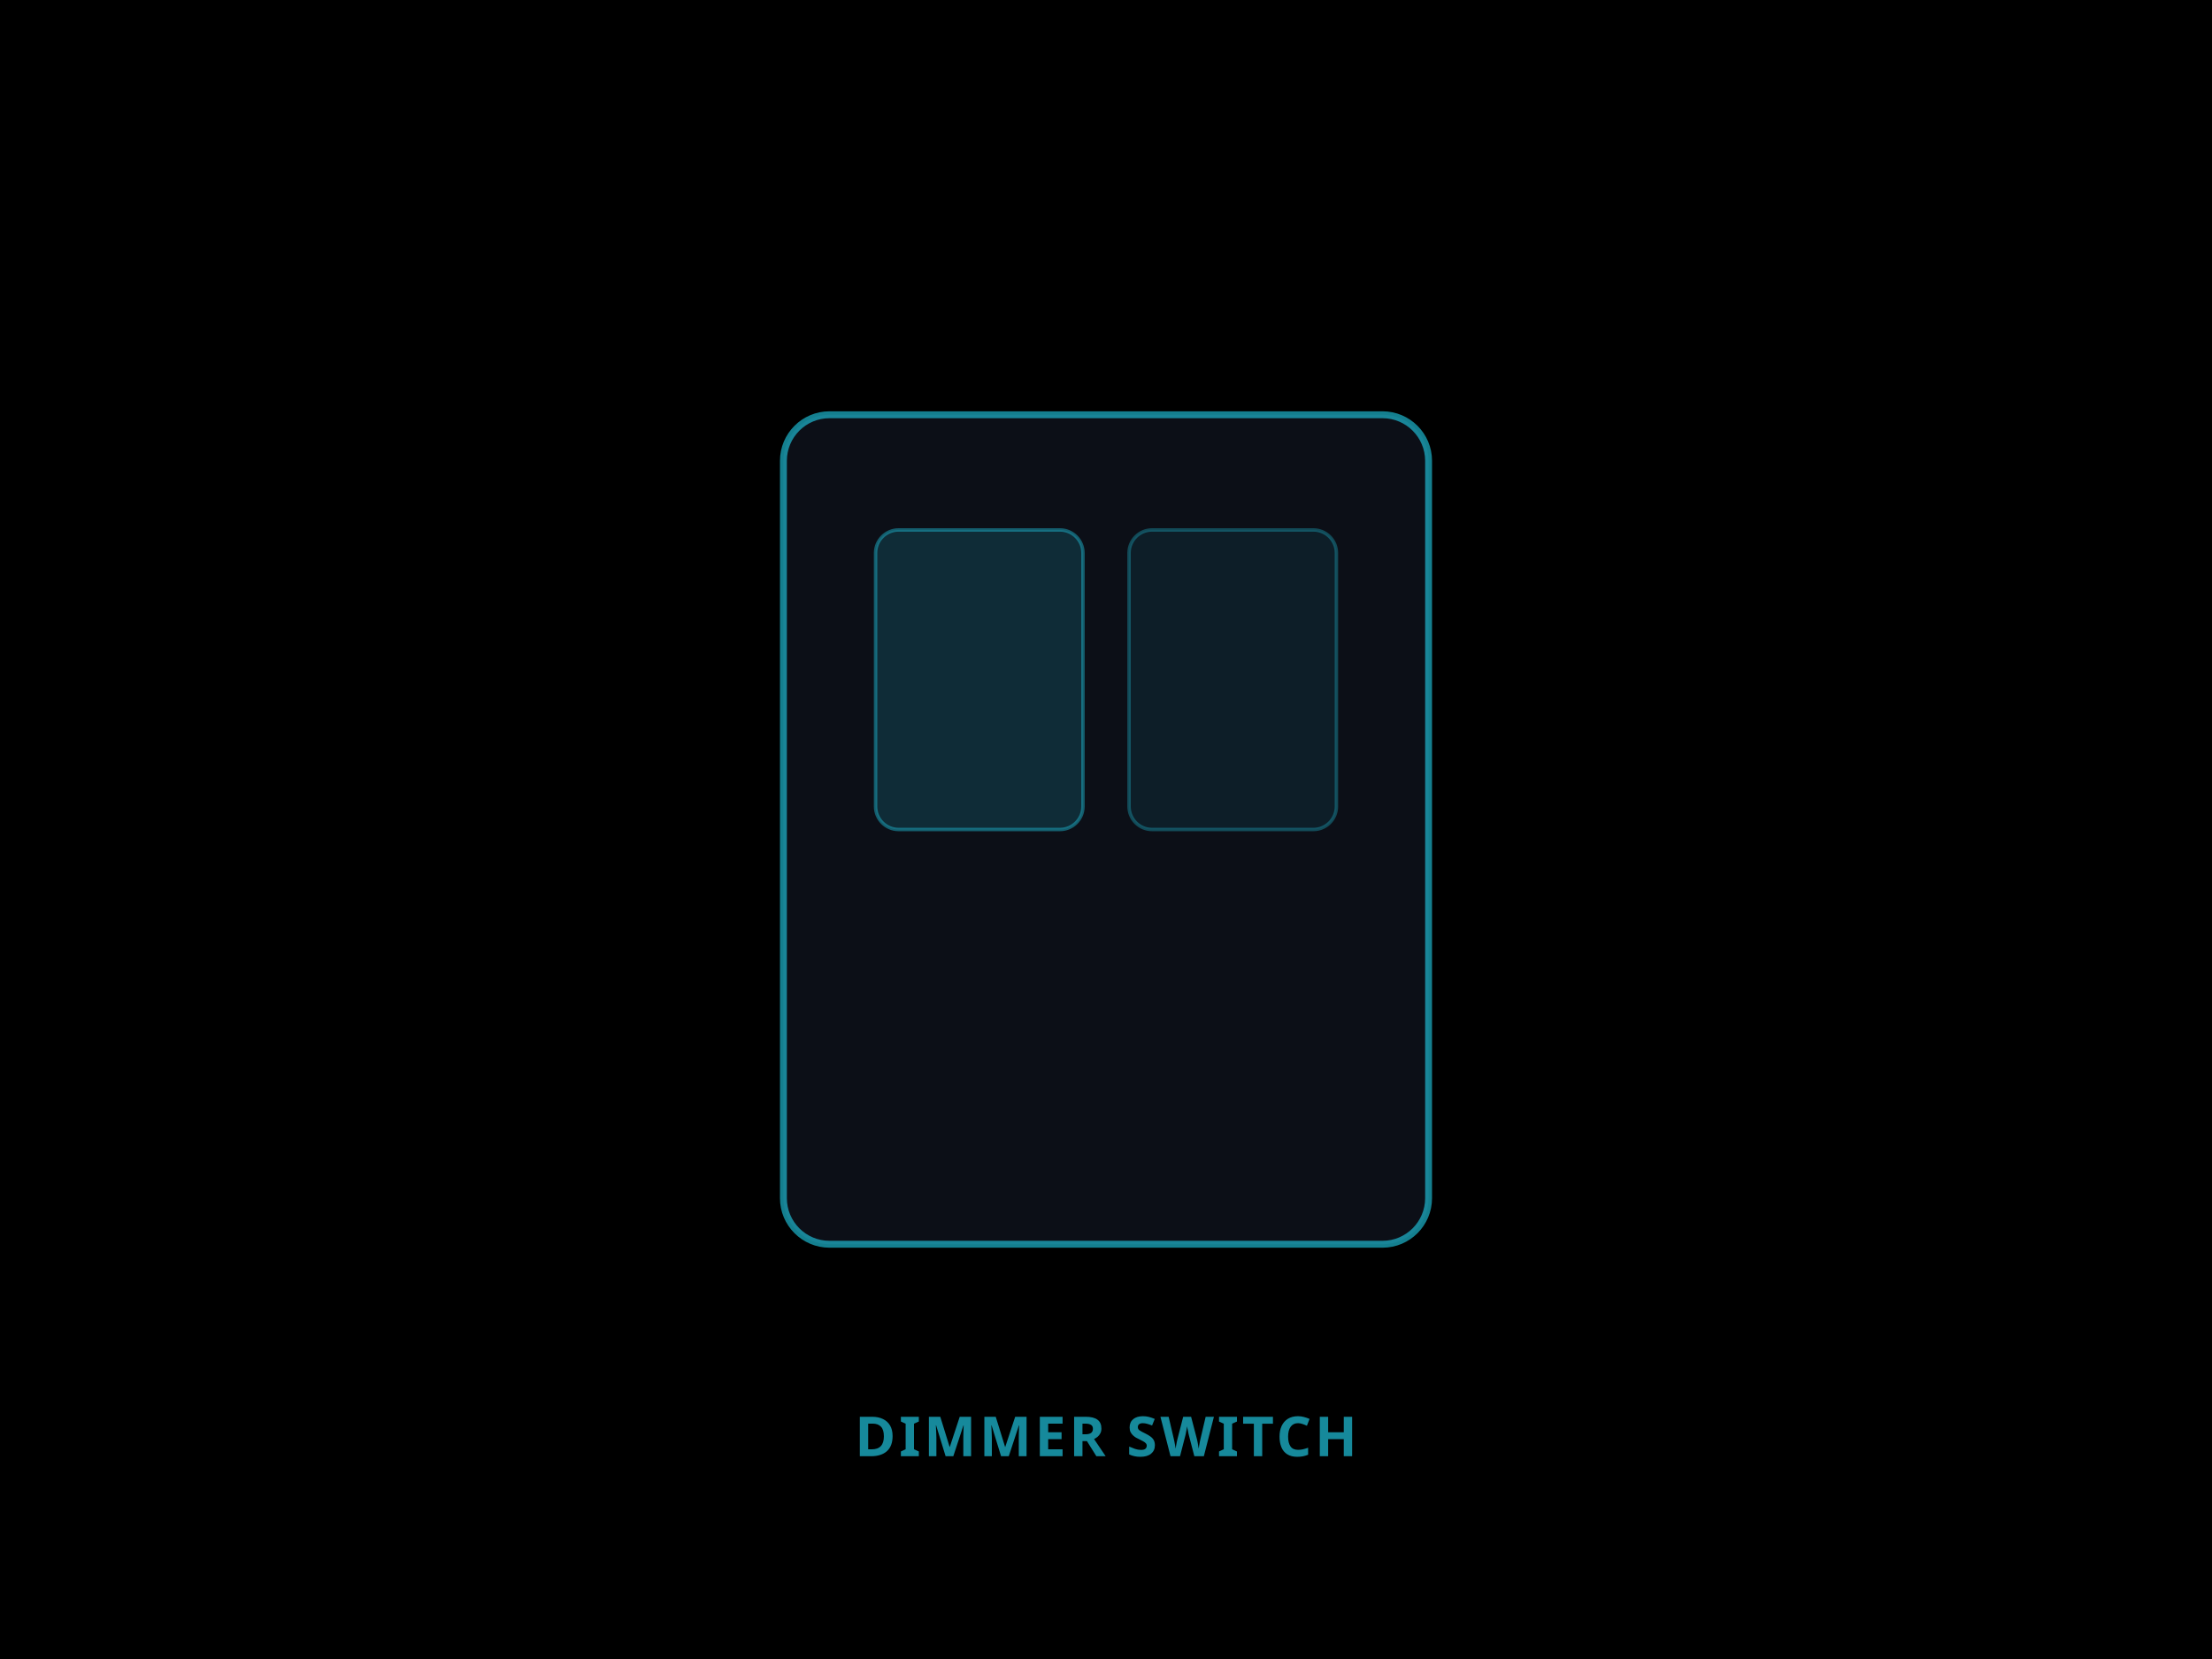
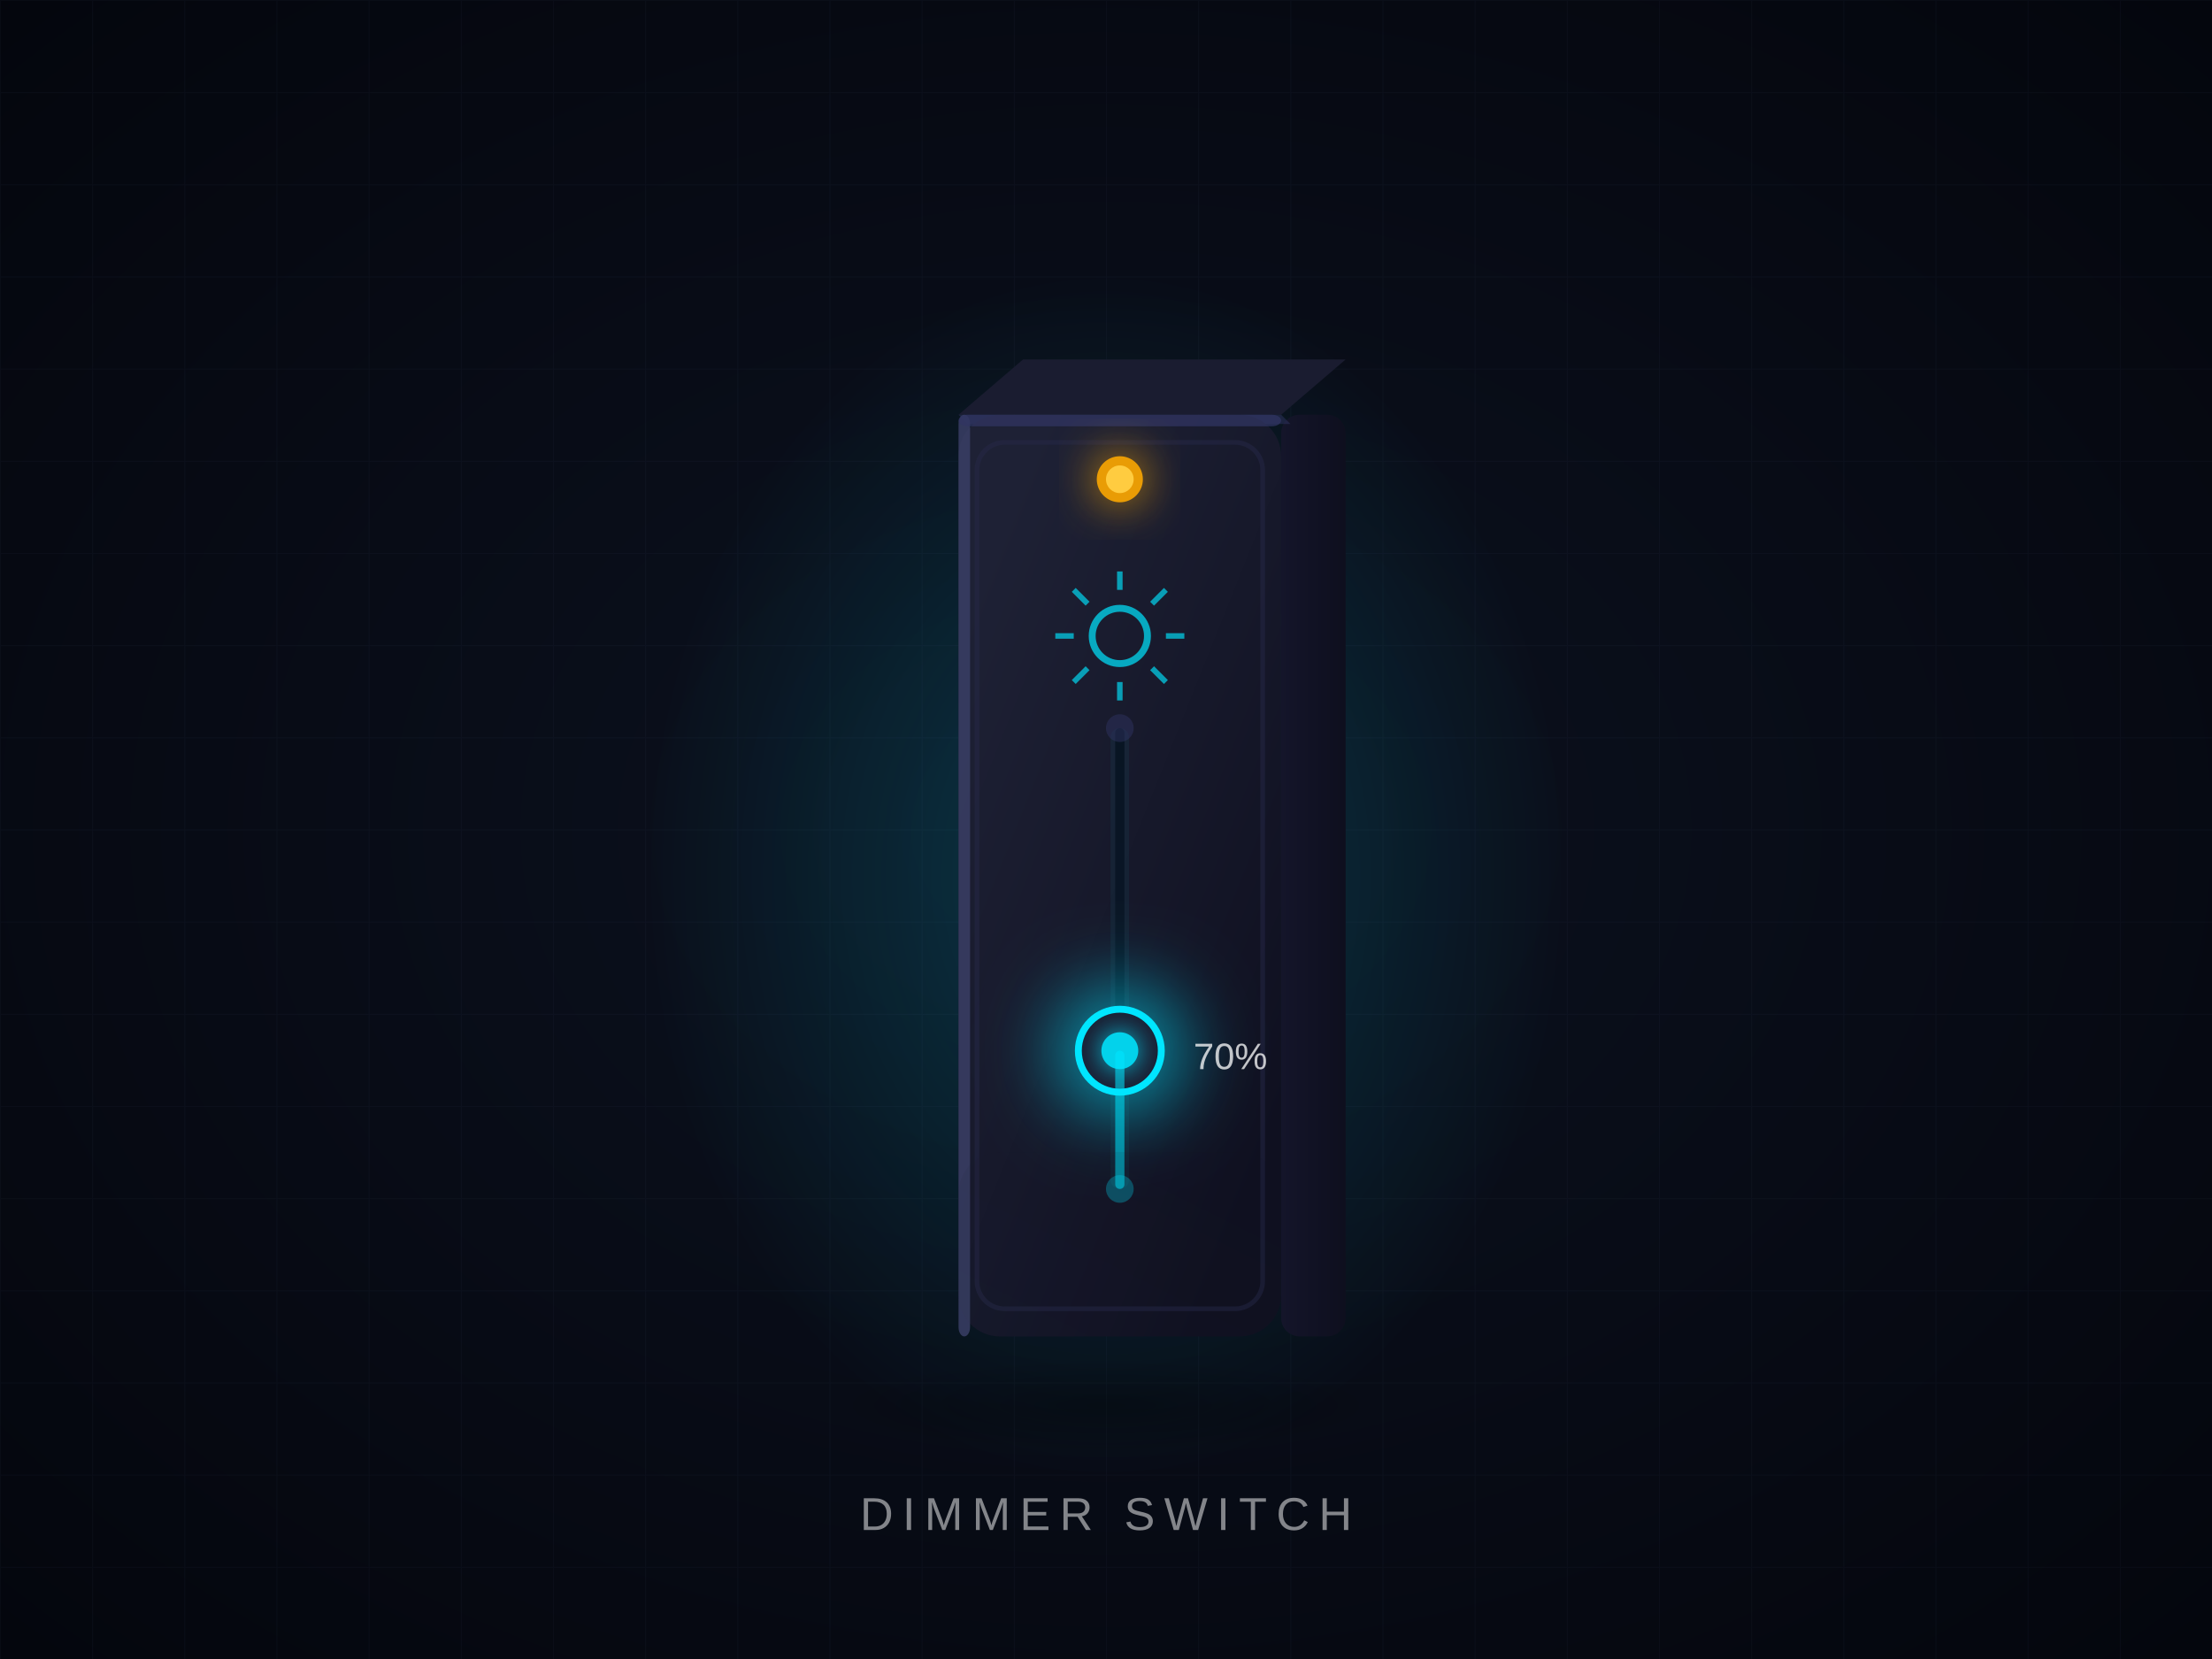
<svg xmlns="http://www.w3.org/2000/svg" viewBox="0 0 480 360">
  <defs>
-     <linearGradient id="bg-DIMMER SWITCH" x1="0" y1="0" x2="1" y2="1">
-       <stop offset="0%" stop-color="#05070d" />
-       <stop offset="100%" stop-color="#0c0f17" />
+     <radialGradient id="bgG" cx="50%" cy="50%" r="70%">
+       <stop offset="0%" stop-color="#0c1220" />
+       <stop offset="100%" stop-color="#04060d" />
+     </radialGradient>
+     <pattern id="gridPat" x="0" y="0" width="20" height="20" patternUnits="userSpaceOnUse">
+       <path d="M20,0 L0,0 0,20" fill="none" stroke="#6080c0" stroke-width="0.4" opacity="0.04" />
+     </pattern>
+     <linearGradient id="bodyG" x1="15%" y1="10%" x2="85%" y2="90%">
+       <stop offset="0%" stop-color="#1e2135" />
+       <stop offset="100%" stop-color="#0f1020" />
    </linearGradient>
-     <radialGradient id="gl-DIMMER SWITCH" cx="240" cy="180" r="180" gradientUnits="userSpaceOnUse">
-       <stop offset="0%" stop-color="#22d3ee" stop-opacity="0.14" />
-       <stop offset="100%" stop-color="#22d3ee" stop-opacity="0" />
+     <linearGradient id="sideG" x1="0%" y1="0%" x2="100%" y2="0%">
+       <stop offset="0%" stop-color="#14152a" />
+       <stop offset="100%" stop-color="#0e0f1e" />
+     </linearGradient>
+     <linearGradient id="trackG" x1="0%" y1="0%" x2="0%" y2="100%">
+       <stop offset="0%" stop-color="#080a18" />
+       <stop offset="100%" stop-color="#0c0e1e" />
+     </linearGradient>
+     <radialGradient id="cGlow" cx="50%" cy="50%" r="50%">
+       <stop offset="0%" stop-color="#00e5ff" stop-opacity="0.18" />
+       <stop offset="100%" stop-color="#00e5ff" stop-opacity="0" />
    </radialGradient>
+     <radialGradient id="amberGlow" cx="50%" cy="50%" r="50%">
+       <stop offset="0%" stop-color="#ffaa00" stop-opacity="1" />
+       <stop offset="100%" stop-color="#ffaa00" stop-opacity="0" />
+     </radialGradient>
+     <radialGradient id="shadowG" cx="50%" cy="50%" r="50%">
+       <stop offset="0%" stop-color="#000" stop-opacity="0.5" />
+       <stop offset="100%" stop-color="#000" stop-opacity="0" />
+     </radialGradient>
+     <filter id="glow" x="-80%" y="-80%" width="260%" height="260%">
+       <feGaussianBlur in="SourceGraphic" stdDeviation="5" result="b" />
+       <feMerge>
+         <feMergeNode in="b" />
+         <feMergeNode in="SourceGraphic" />
+       </feMerge>
+     </filter>
+     <filter id="softG" x="-50%" y="-50%" width="200%" height="200%">
+       <feGaussianBlur in="SourceGraphic" stdDeviation="3" result="b" />
+       <feMerge>
+         <feMergeNode in="b" />
+         <feMergeNode in="SourceGraphic" />
+       </feMerge>
+     </filter>
+     <filter id="cyanGlowF" x="-150%" y="-150%" width="400%" height="400%">
+       <feGaussianBlur in="SourceGraphic" stdDeviation="8" />
+     </filter>
  </defs>
-   <rect width="480" height="360" fill="url(#bg-DIMMER SWITCH)" />
-   <ellipse cx="240" cy="180" rx="180" ry="140" fill="url(#gl-DIMMER SWITCH)" />
-   <rect x="170" y="90" width="140" height="180" rx="10" fill="#0c0f17" stroke="#22d3ee" stroke-width="1.5" stroke-opacity="0.6" />
-   <rect x="190" y="115" width="45" height="65" rx="5" fill="#22d3ee" fill-opacity="0.15" stroke="#22d3ee" stroke-width="0.75" stroke-opacity="0.4" />
-   <rect x="245" y="115" width="45" height="65" rx="5" fill="#22d3ee" fill-opacity="0.08" stroke="#22d3ee" stroke-width="0.75" stroke-opacity="0.3" />
-   <text x="240" y="316" font-family="system-ui,sans-serif" font-size="12" font-weight="600" fill="#22d3ee" fill-opacity="0.65" text-anchor="middle" letter-spacing="0.06em">DIMMER SWITCH</text>
+   <rect width="480" height="360" fill="url(#bgG)" />
+   <rect width="480" height="360" fill="url(#gridPat)" />
+   <ellipse cx="240" cy="190" rx="100" ry="130" fill="url(#cGlow)" />
+   <ellipse cx="240" cy="305" rx="60" ry="10" fill="url(#shadowG)" opacity="0.5" />
+   <rect x="278" y="90" width="14" height="200" rx="4" fill="url(#sideG)" />
+   <polygon points="208,90 278,90 292,78 222,78" fill="#1a1c30" />
+   <polygon points="208,90 278,90 280,92 210,92" fill="#303462" opacity="0.5" />
+   <rect x="208" y="90" width="70" height="200" rx="9" fill="url(#bodyG)" />
+   <rect x="208" y="90" width="2.5" height="200" rx="2" fill="#3a3e65" opacity="0.85" />
+   <rect x="208" y="90" width="70" height="2.5" rx="2" fill="#303462" opacity="0.75" />
+   <rect x="212" y="96" width="62" height="188" rx="6" fill="none" stroke="#252848" stroke-width="1" opacity="0.5" />
+   <circle cx="243" cy="104" r="5" fill="#ffaa00" opacity="0.9" filter="url(#glow)" />
+   <circle cx="243" cy="104" r="3" fill="#ffcc40" opacity="1" />
+   <circle cx="243" cy="138" r="6" fill="none" stroke="#00e5ff" stroke-width="1.5" opacity="0.7" />
+   <g stroke="#00e5ff" stroke-width="1.2" opacity="0.65">
+     <line x1="243" y1="128" x2="243" y2="124" />
+     <line x1="243" y1="148" x2="243" y2="152" />
+     <line x1="233" y1="138" x2="229" y2="138" />
+     <line x1="253" y1="138" x2="257" y2="138" />
+     <line x1="236" y1="131" x2="233" y2="128" />
+     <line x1="250" y1="145" x2="253" y2="148" />
+     <line x1="250" y1="131" x2="253" y2="128" />
+     <line x1="236" y1="145" x2="233" y2="148" />
+   </g>
+   <rect x="242" y="158" width="2" height="100" rx="1" fill="url(#trackG)" />
+   <rect x="241" y="158" width="4" height="100" rx="2" fill="#00e5ff" opacity="0.05" />
+   <circle cx="243" cy="228" r="14" fill="#00e5ff" filter="url(#cyanGlowF)" opacity="0.6" />
+   <circle cx="243" cy="228" r="9" fill="#1a1c30" stroke="#00e5ff" stroke-width="1.5" />
+   <circle cx="243" cy="228" r="4" fill="#00e5ff" opacity="0.9" filter="url(#softG)" />
+   <text x="259" y="232" text-anchor="start" font-family="Arial" font-size="8" fill="white" opacity="0.75">70%</text>
+   <rect x="242" y="228" width="2" height="30" rx="1" fill="#00e5ff" opacity="0.55" />
+   <circle cx="243" cy="258" r="3" fill="#00e5ff" opacity="0.3" />
+   <circle cx="243" cy="158" r="3" fill="#2e3260" opacity="0.5" />
+   <rect x="208" y="290" width="70" height="40" rx="9" fill="url(#bodyG)" opacity="0.08" transform="scale(1,-1) translate(0,-580)" />
+   <text x="240" y="332" text-anchor="middle" font-family="Arial, sans-serif" font-size="10" fill="white" opacity="0.5" letter-spacing="2">DIMMER SWITCH</text>
</svg>
